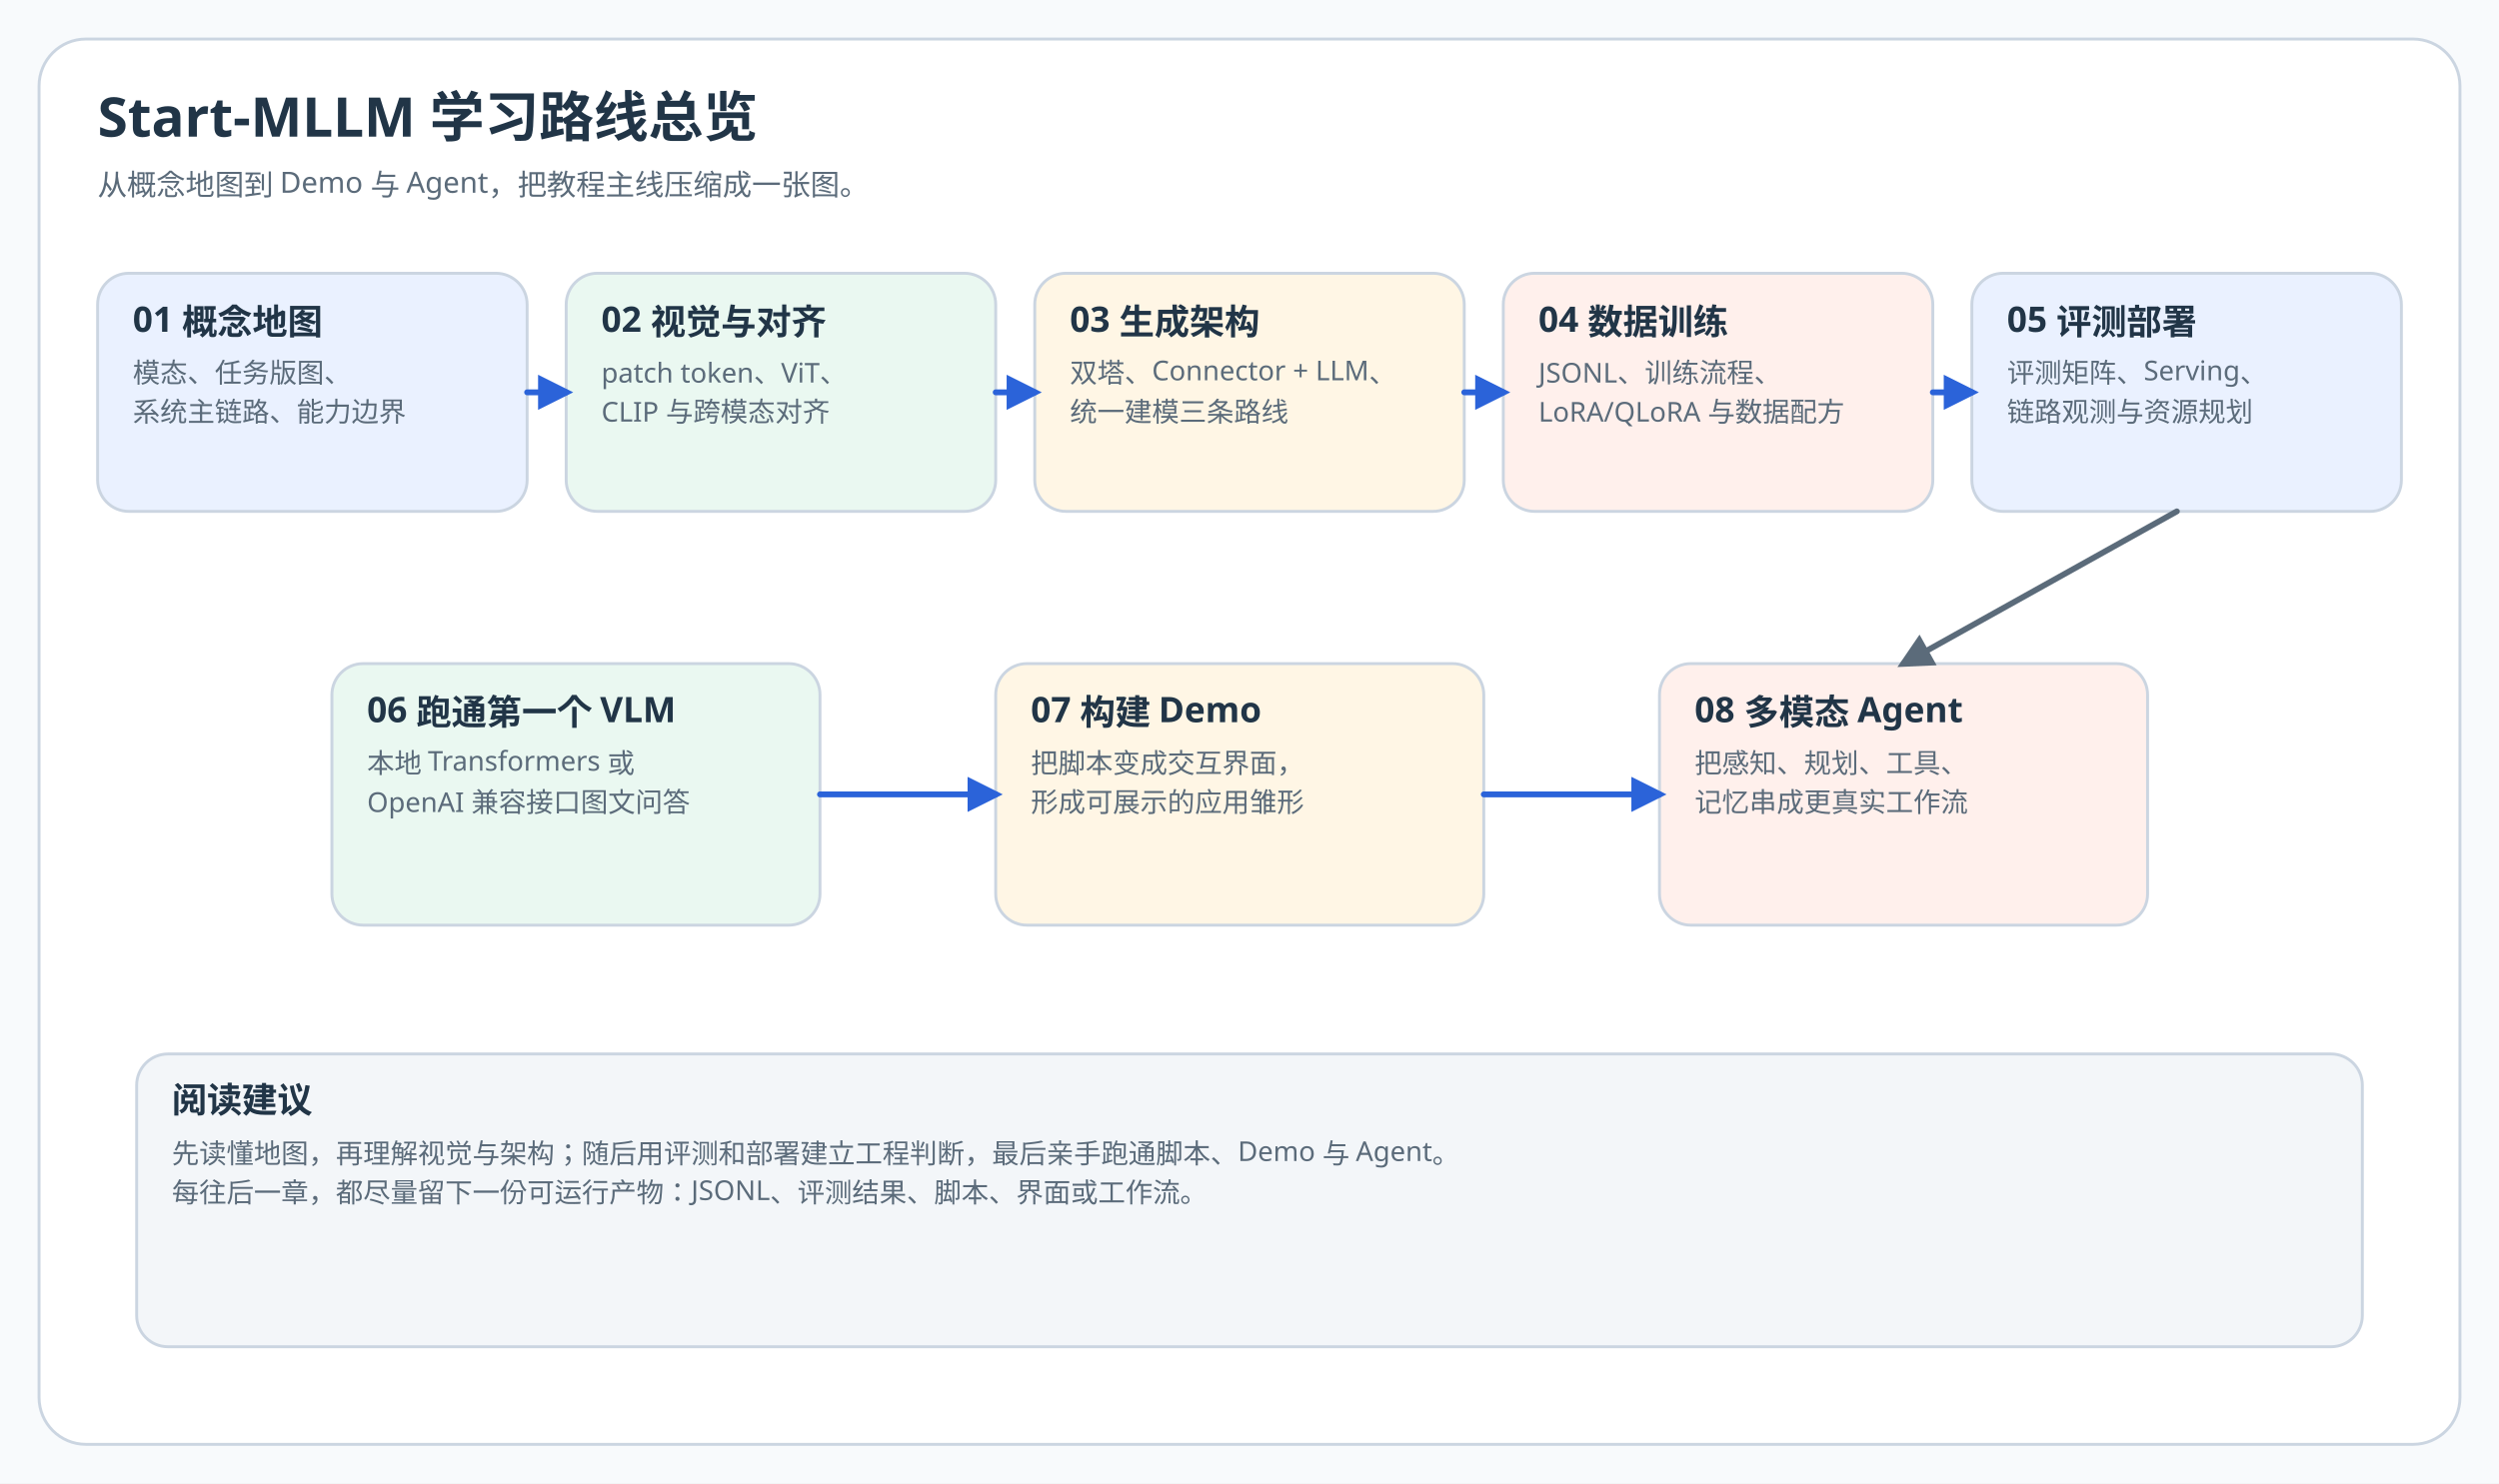
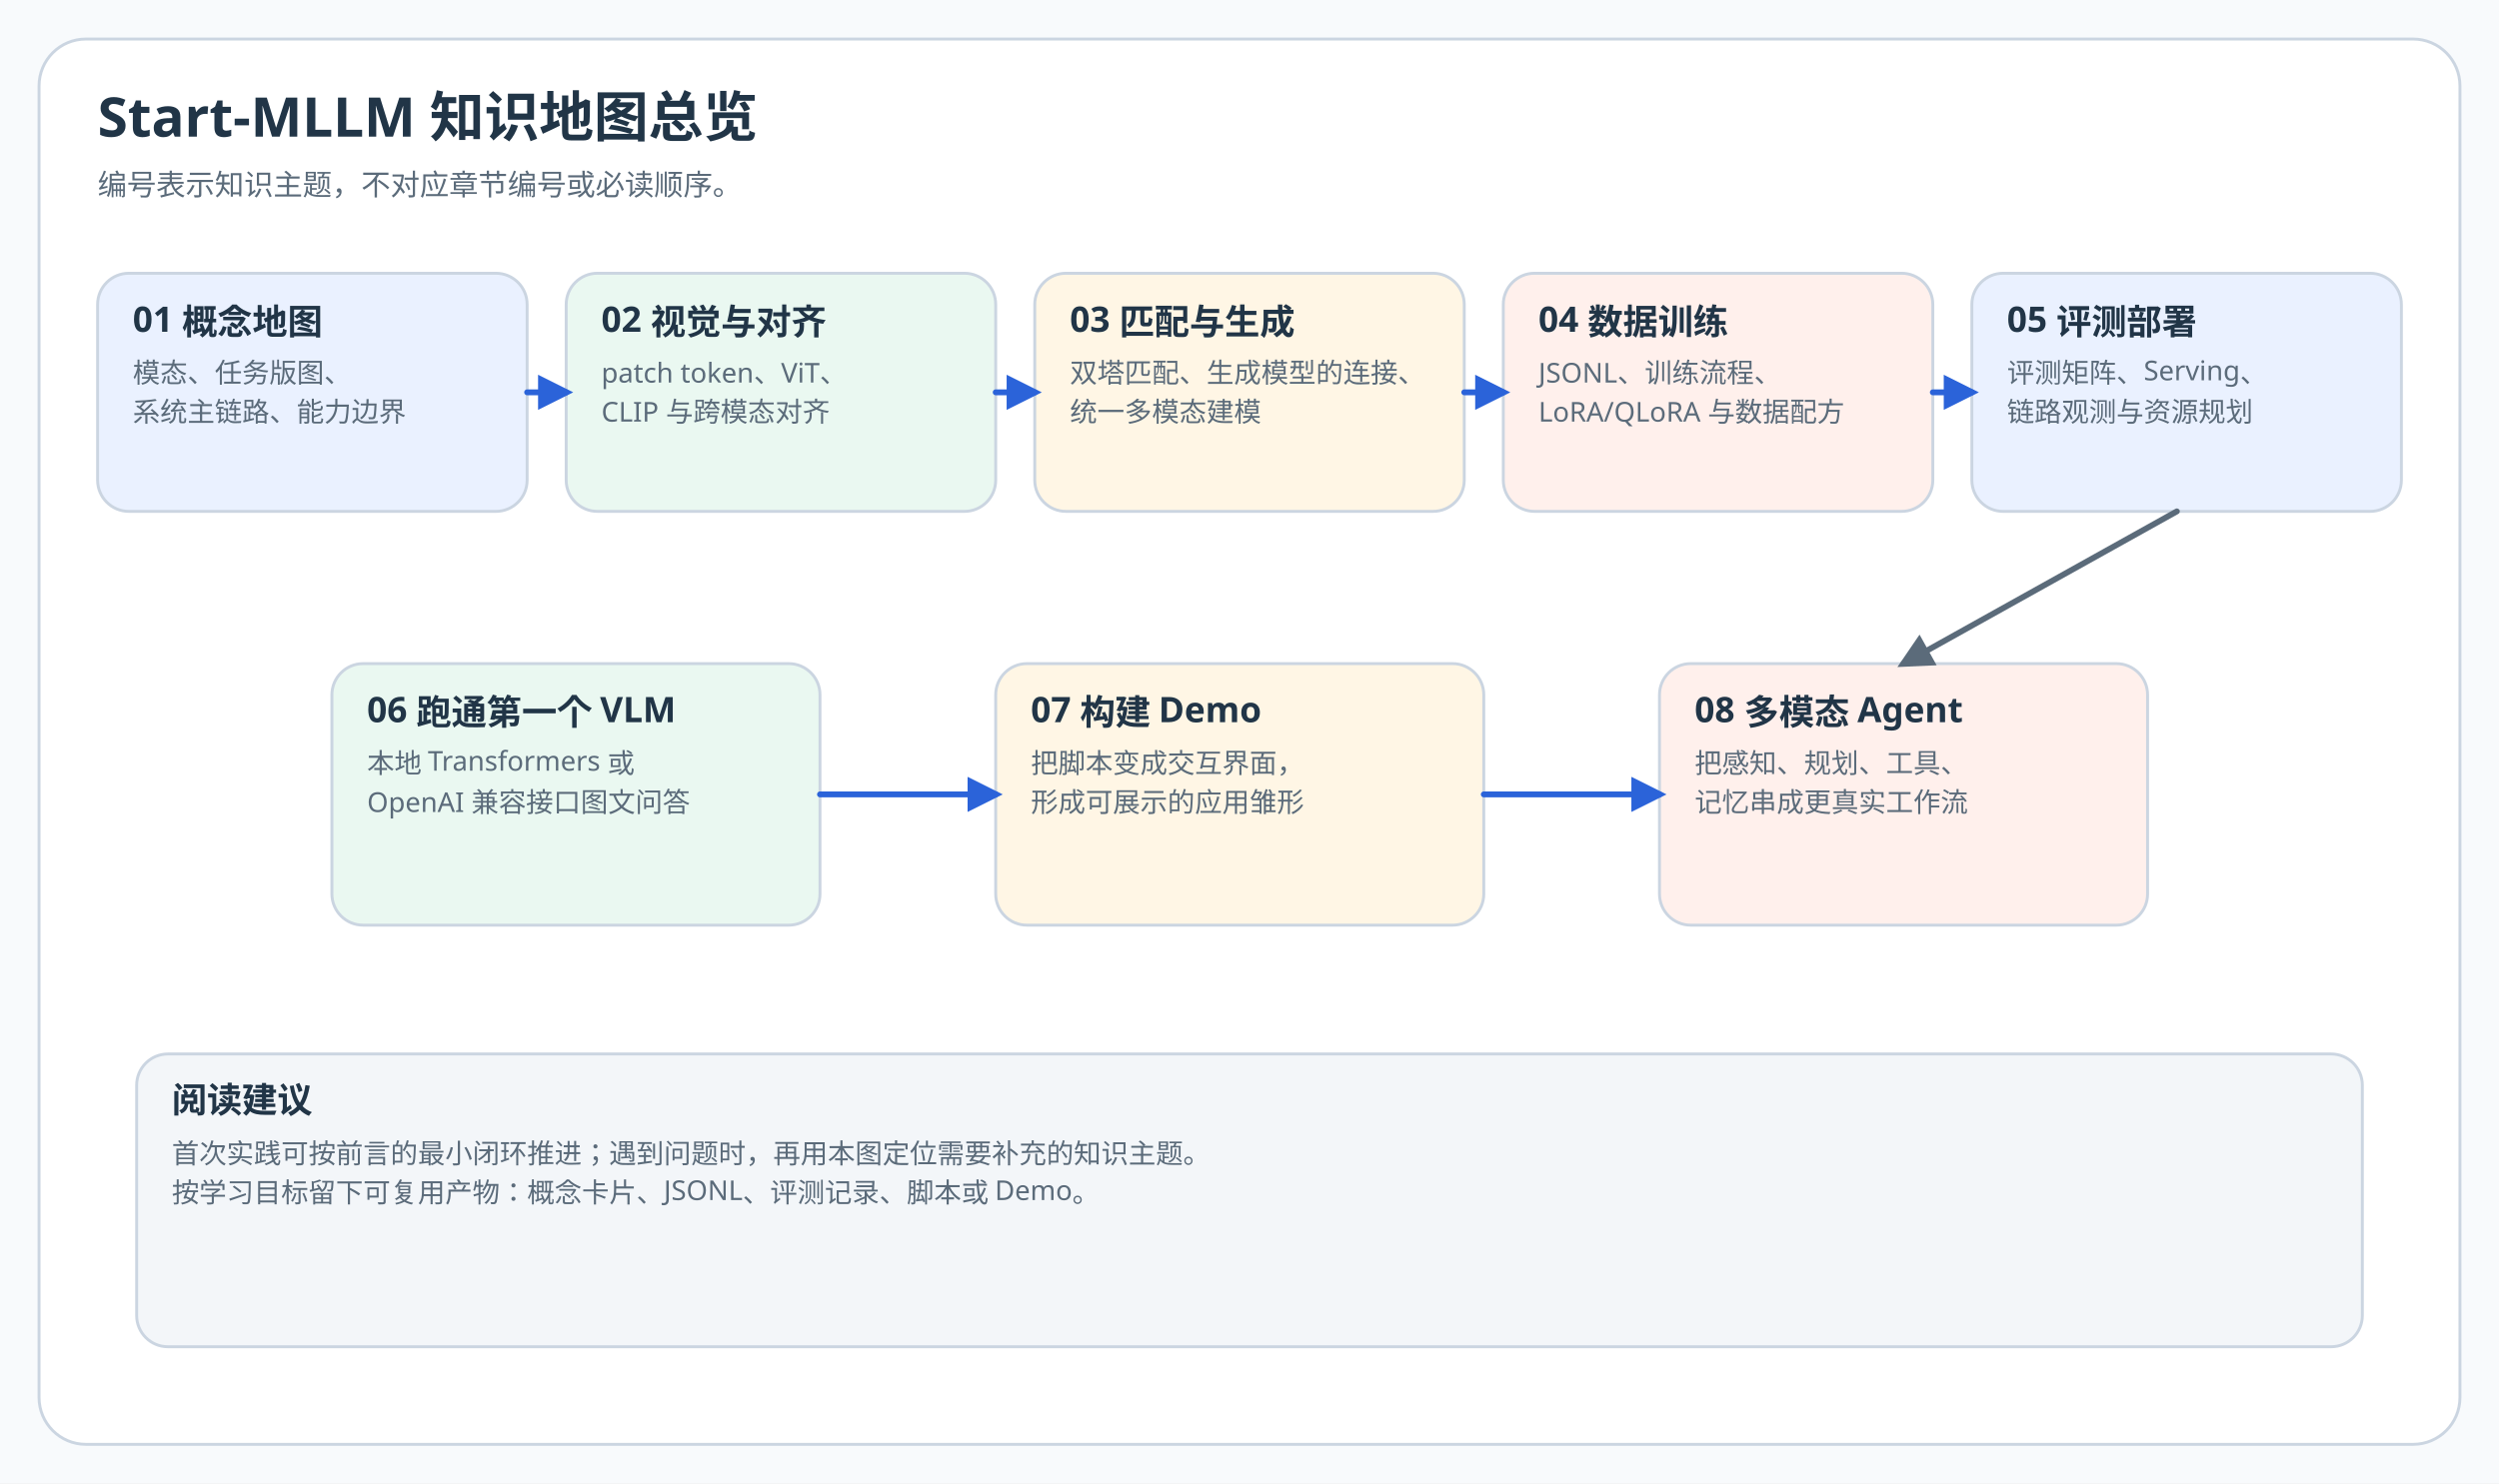
<svg xmlns="http://www.w3.org/2000/svg" width="1280" height="760" viewBox="0 0 1280 760">
  <defs>
    <marker id="m-2B63D9" viewBox="0 0 10 10" refX="8" refY="5" markerWidth="6" markerHeight="6" orient="auto-start-reverse">
      <path d="M0 0L10 5L0 10Z" fill="#2B63D9" />
    </marker>
    <marker id="m-2D8C6C" viewBox="0 0 10 10" refX="8" refY="5" markerWidth="6" markerHeight="6" orient="auto-start-reverse">
      <path d="M0 0L10 5L0 10Z" fill="#2D8C6C" />
    </marker>
    <marker id="m-B7791F" viewBox="0 0 10 10" refX="8" refY="5" markerWidth="6" markerHeight="6" orient="auto-start-reverse">
      <path d="M0 0L10 5L0 10Z" fill="#B7791F" />
    </marker>
    <marker id="m-C0563D" viewBox="0 0 10 10" refX="8" refY="5" markerWidth="6" markerHeight="6" orient="auto-start-reverse">
      <path d="M0 0L10 5L0 10Z" fill="#C0563D" />
    </marker>
    <marker id="m-5B6B7A" viewBox="0 0 10 10" refX="8" refY="5" markerWidth="6" markerHeight="6" orient="auto-start-reverse">
      <path d="M0 0L10 5L0 10Z" fill="#5B6B7A" />
    </marker>
  </defs>
  <rect width="1280" height="760" fill="#F8FAFC" />
  <rect x="20" y="20" width="1240" height="720" rx="24" fill="#FFFFFF" stroke="#CBD5E1" stroke-width="1.5" />
-   <text x="50" y="70" font-family="'Segoe UI','PingFang SC','Microsoft YaHei',sans-serif" font-size="28" font-weight="800" fill="#213547" text-anchor="start">Start-MLLM 学习路线总览</text>
-   <text x="50" y="100" font-family="'Segoe UI','PingFang SC','Microsoft YaHei',sans-serif" font-size="15" font-weight="400" fill="#5B6B7A" text-anchor="start">从概念地图到 Demo 与 Agent，把教程主线压缩成一张图。</text>
+   <text x="50" y="70" font-family="'Segoe UI','PingFang SC','Microsoft YaHei',sans-serif" font-size="28" font-weight="800" fill="#213547" text-anchor="start">Start-MLLM 知识地图总览</text>
+   <text x="50" y="100" font-family="'Segoe UI','PingFang SC','Microsoft YaHei',sans-serif" font-size="15" font-weight="400" fill="#5B6B7A" text-anchor="start">编号表示知识主题，不对应章节编号或必读顺序。</text>
  <g>
    <rect x="50" y="140" width="220" height="122" rx="16" fill="#EAF1FF" stroke="#CBD5E1" stroke-width="1.5" />
    <text x="68" y="170" font-family="'Segoe UI','PingFang SC','Microsoft YaHei',sans-serif" font-size="18" font-weight="700" fill="#213547" text-anchor="start">01 概念地图</text>
    <text x="68" y="196" font-family="'Segoe UI','PingFang SC','Microsoft YaHei',sans-serif" font-size="14" font-weight="400" fill="#5B6B7A" text-anchor="start">模态、任务版图、</text>
    <text x="68" y="216" font-family="'Segoe UI','PingFang SC','Microsoft YaHei',sans-serif" font-size="14" font-weight="400" fill="#5B6B7A" text-anchor="start">系统主链路、能力边界</text>
  </g>
  <g>
    <rect x="290" y="140" width="220" height="122" rx="16" fill="#EAF8F1" stroke="#CBD5E1" stroke-width="1.5" />
    <text x="308" y="170" font-family="'Segoe UI','PingFang SC','Microsoft YaHei',sans-serif" font-size="18" font-weight="700" fill="#213547" text-anchor="start">02 视觉与对齐</text>
    <text x="308" y="196" font-family="'Segoe UI','PingFang SC','Microsoft YaHei',sans-serif" font-size="14" font-weight="400" fill="#5B6B7A" text-anchor="start">patch token、ViT、</text>
    <text x="308" y="216" font-family="'Segoe UI','PingFang SC','Microsoft YaHei',sans-serif" font-size="14" font-weight="400" fill="#5B6B7A" text-anchor="start">CLIP 与跨模态对齐</text>
  </g>
  <g>
    <rect x="530" y="140" width="220" height="122" rx="16" fill="#FFF6E5" stroke="#CBD5E1" stroke-width="1.5" />
-     <text x="548" y="170" font-family="'Segoe UI','PingFang SC','Microsoft YaHei',sans-serif" font-size="18" font-weight="700" fill="#213547" text-anchor="start">03 生成架构</text>
-     <text x="548" y="196" font-family="'Segoe UI','PingFang SC','Microsoft YaHei',sans-serif" font-size="14" font-weight="400" fill="#5B6B7A" text-anchor="start">双塔、Connector + LLM、</text>
-     <text x="548" y="216" font-family="'Segoe UI','PingFang SC','Microsoft YaHei',sans-serif" font-size="14" font-weight="400" fill="#5B6B7A" text-anchor="start">统一建模三条路线</text>
+     <text x="548" y="170" font-family="'Segoe UI','PingFang SC','Microsoft YaHei',sans-serif" font-size="18" font-weight="700" fill="#213547" text-anchor="start">03 匹配与生成</text>
+     <text x="548" y="196" font-family="'Segoe UI','PingFang SC','Microsoft YaHei',sans-serif" font-size="14" font-weight="400" fill="#5B6B7A" text-anchor="start">双塔匹配、生成模型的连接、</text>
+     <text x="548" y="216" font-family="'Segoe UI','PingFang SC','Microsoft YaHei',sans-serif" font-size="14" font-weight="400" fill="#5B6B7A" text-anchor="start">统一多模态建模</text>
  </g>
  <g>
    <rect x="770" y="140" width="220" height="122" rx="16" fill="#FFF0EC" stroke="#CBD5E1" stroke-width="1.5" />
    <text x="788" y="170" font-family="'Segoe UI','PingFang SC','Microsoft YaHei',sans-serif" font-size="18" font-weight="700" fill="#213547" text-anchor="start">04 数据训练</text>
    <text x="788" y="196" font-family="'Segoe UI','PingFang SC','Microsoft YaHei',sans-serif" font-size="14" font-weight="400" fill="#5B6B7A" text-anchor="start">JSONL、训练流程、</text>
    <text x="788" y="216" font-family="'Segoe UI','PingFang SC','Microsoft YaHei',sans-serif" font-size="14" font-weight="400" fill="#5B6B7A" text-anchor="start">LoRA/QLoRA 与数据配方</text>
  </g>
  <g>
    <rect x="1010" y="140" width="220" height="122" rx="16" fill="#EAF1FF" stroke="#CBD5E1" stroke-width="1.5" />
    <text x="1028" y="170" font-family="'Segoe UI','PingFang SC','Microsoft YaHei',sans-serif" font-size="18" font-weight="700" fill="#213547" text-anchor="start">05 评测部署</text>
    <text x="1028" y="196" font-family="'Segoe UI','PingFang SC','Microsoft YaHei',sans-serif" font-size="14" font-weight="400" fill="#5B6B7A" text-anchor="start">评测矩阵、Serving、</text>
    <text x="1028" y="216" font-family="'Segoe UI','PingFang SC','Microsoft YaHei',sans-serif" font-size="14" font-weight="400" fill="#5B6B7A" text-anchor="start">链路观测与资源规划</text>
  </g>
  <line x1="270" y1="201" x2="290" y2="201" stroke="#2B63D9" stroke-width="3" stroke-linecap="round" marker-end="url(#m-2B63D9)" />
  <line x1="510" y1="201" x2="530" y2="201" stroke="#2B63D9" stroke-width="3" stroke-linecap="round" marker-end="url(#m-2B63D9)" />
  <line x1="750" y1="201" x2="770" y2="201" stroke="#2B63D9" stroke-width="3" stroke-linecap="round" marker-end="url(#m-2B63D9)" />
  <line x1="990" y1="201" x2="1010" y2="201" stroke="#2B63D9" stroke-width="3" stroke-linecap="round" marker-end="url(#m-2B63D9)" />
  <g>
    <rect x="170" y="340" width="250" height="134" rx="16" fill="#EAF8F1" stroke="#CBD5E1" stroke-width="1.5" />
    <text x="188" y="370" font-family="'Segoe UI','PingFang SC','Microsoft YaHei',sans-serif" font-size="18" font-weight="700" fill="#213547" text-anchor="start">06 跑通第一个 VLM</text>
    <text x="188" y="396" font-family="'Segoe UI','PingFang SC','Microsoft YaHei',sans-serif" font-size="14" font-weight="400" fill="#5B6B7A" text-anchor="start">本地 Transformers 或</text>
    <text x="188" y="416" font-family="'Segoe UI','PingFang SC','Microsoft YaHei',sans-serif" font-size="14" font-weight="400" fill="#5B6B7A" text-anchor="start">OpenAI 兼容接口图文问答</text>
  </g>
  <g>
    <rect x="510" y="340" width="250" height="134" rx="16" fill="#FFF6E5" stroke="#CBD5E1" stroke-width="1.5" />
    <text x="528" y="370" font-family="'Segoe UI','PingFang SC','Microsoft YaHei',sans-serif" font-size="18" font-weight="700" fill="#213547" text-anchor="start">07 构建 Demo</text>
    <text x="528" y="396" font-family="'Segoe UI','PingFang SC','Microsoft YaHei',sans-serif" font-size="14" font-weight="400" fill="#5B6B7A" text-anchor="start">把脚本变成交互界面，</text>
    <text x="528" y="416" font-family="'Segoe UI','PingFang SC','Microsoft YaHei',sans-serif" font-size="14" font-weight="400" fill="#5B6B7A" text-anchor="start">形成可展示的应用雏形</text>
  </g>
  <g>
    <rect x="850" y="340" width="250" height="134" rx="16" fill="#FFF0EC" stroke="#CBD5E1" stroke-width="1.5" />
    <text x="868" y="370" font-family="'Segoe UI','PingFang SC','Microsoft YaHei',sans-serif" font-size="18" font-weight="700" fill="#213547" text-anchor="start">08 多模态 Agent</text>
    <text x="868" y="396" font-family="'Segoe UI','PingFang SC','Microsoft YaHei',sans-serif" font-size="14" font-weight="400" fill="#5B6B7A" text-anchor="start">把感知、规划、工具、</text>
    <text x="868" y="416" font-family="'Segoe UI','PingFang SC','Microsoft YaHei',sans-serif" font-size="14" font-weight="400" fill="#5B6B7A" text-anchor="start">记忆串成更真实工作流</text>
  </g>
  <line x1="1115" y1="262" x2="975" y2="340" stroke="#5B6B7A" stroke-width="3" stroke-linecap="round" marker-end="url(#m-5B6B7A)" />
  <line x1="760" y1="407" x2="850" y2="407" stroke="#2B63D9" stroke-width="3" stroke-linecap="round" marker-end="url(#m-2B63D9)" />
  <line x1="420" y1="407" x2="510" y2="407" stroke="#2B63D9" stroke-width="3" stroke-linecap="round" marker-end="url(#m-2B63D9)" />
  <g>
    <rect x="70" y="540" width="1140" height="150" rx="16" fill="#F3F6F9" stroke="#CBD5E1" stroke-width="1.5" />
    <text x="88" y="570" font-family="'Segoe UI','PingFang SC','Microsoft YaHei',sans-serif" font-size="18" font-weight="700" fill="#213547" text-anchor="start">阅读建议</text>
-     <text x="88" y="596" font-family="'Segoe UI','PingFang SC','Microsoft YaHei',sans-serif" font-size="14" font-weight="400" fill="#5B6B7A" text-anchor="start">先读懂地图，再理解视觉与架构；随后用评测和部署建立工程判断，最后亲手跑通脚本、Demo 与 Agent。</text>
-     <text x="88" y="616" font-family="'Segoe UI','PingFang SC','Microsoft YaHei',sans-serif" font-size="14" font-weight="400" fill="#5B6B7A" text-anchor="start">每往后一章，都尽量留下一份可运行产物：JSONL、评测结果、脚本、界面或工作流。</text>
+     <text x="88" y="596" font-family="'Segoe UI','PingFang SC','Microsoft YaHei',sans-serif" font-size="14" font-weight="400" fill="#5B6B7A" text-anchor="start">首次实践可按前言的最小闭环推进；遇到问题时，再用本图定位需要补充的知识主题。</text>
+     <text x="88" y="616" font-family="'Segoe UI','PingFang SC','Microsoft YaHei',sans-serif" font-size="14" font-weight="400" fill="#5B6B7A" text-anchor="start">按学习目标留下可复用产物：概念卡片、JSONL、评测记录、脚本或 Demo。</text>
  </g>
</svg>
